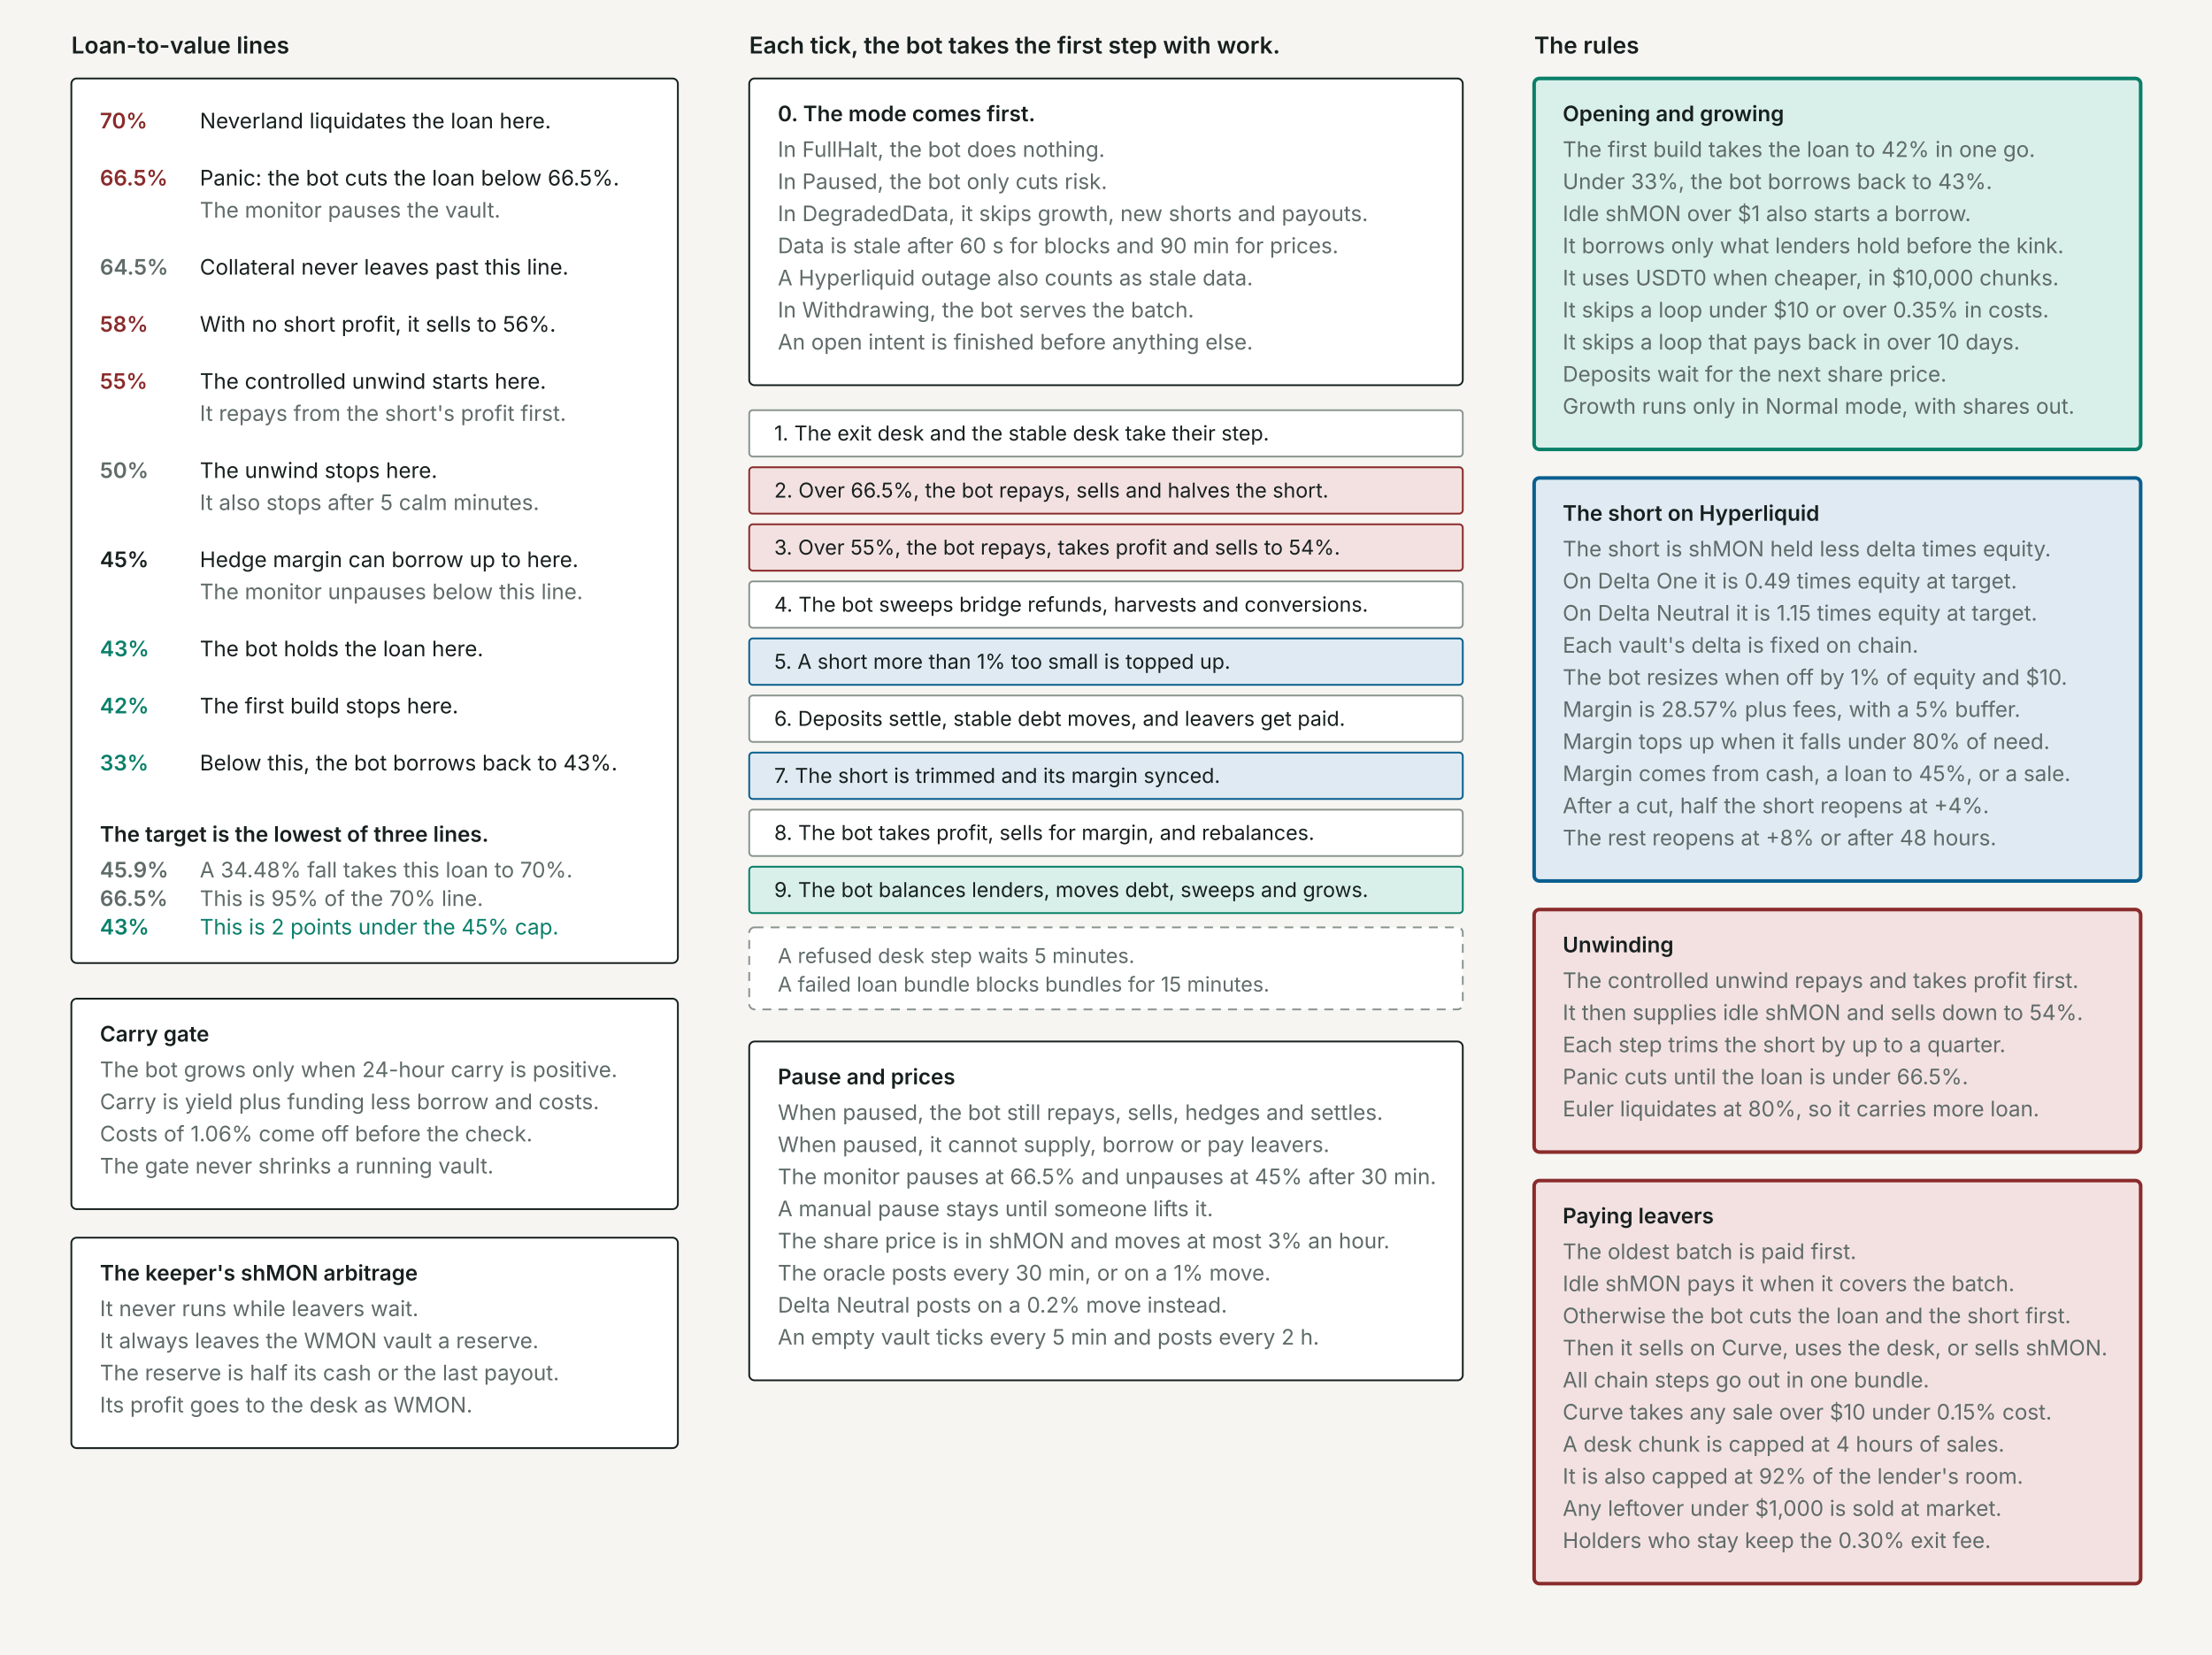
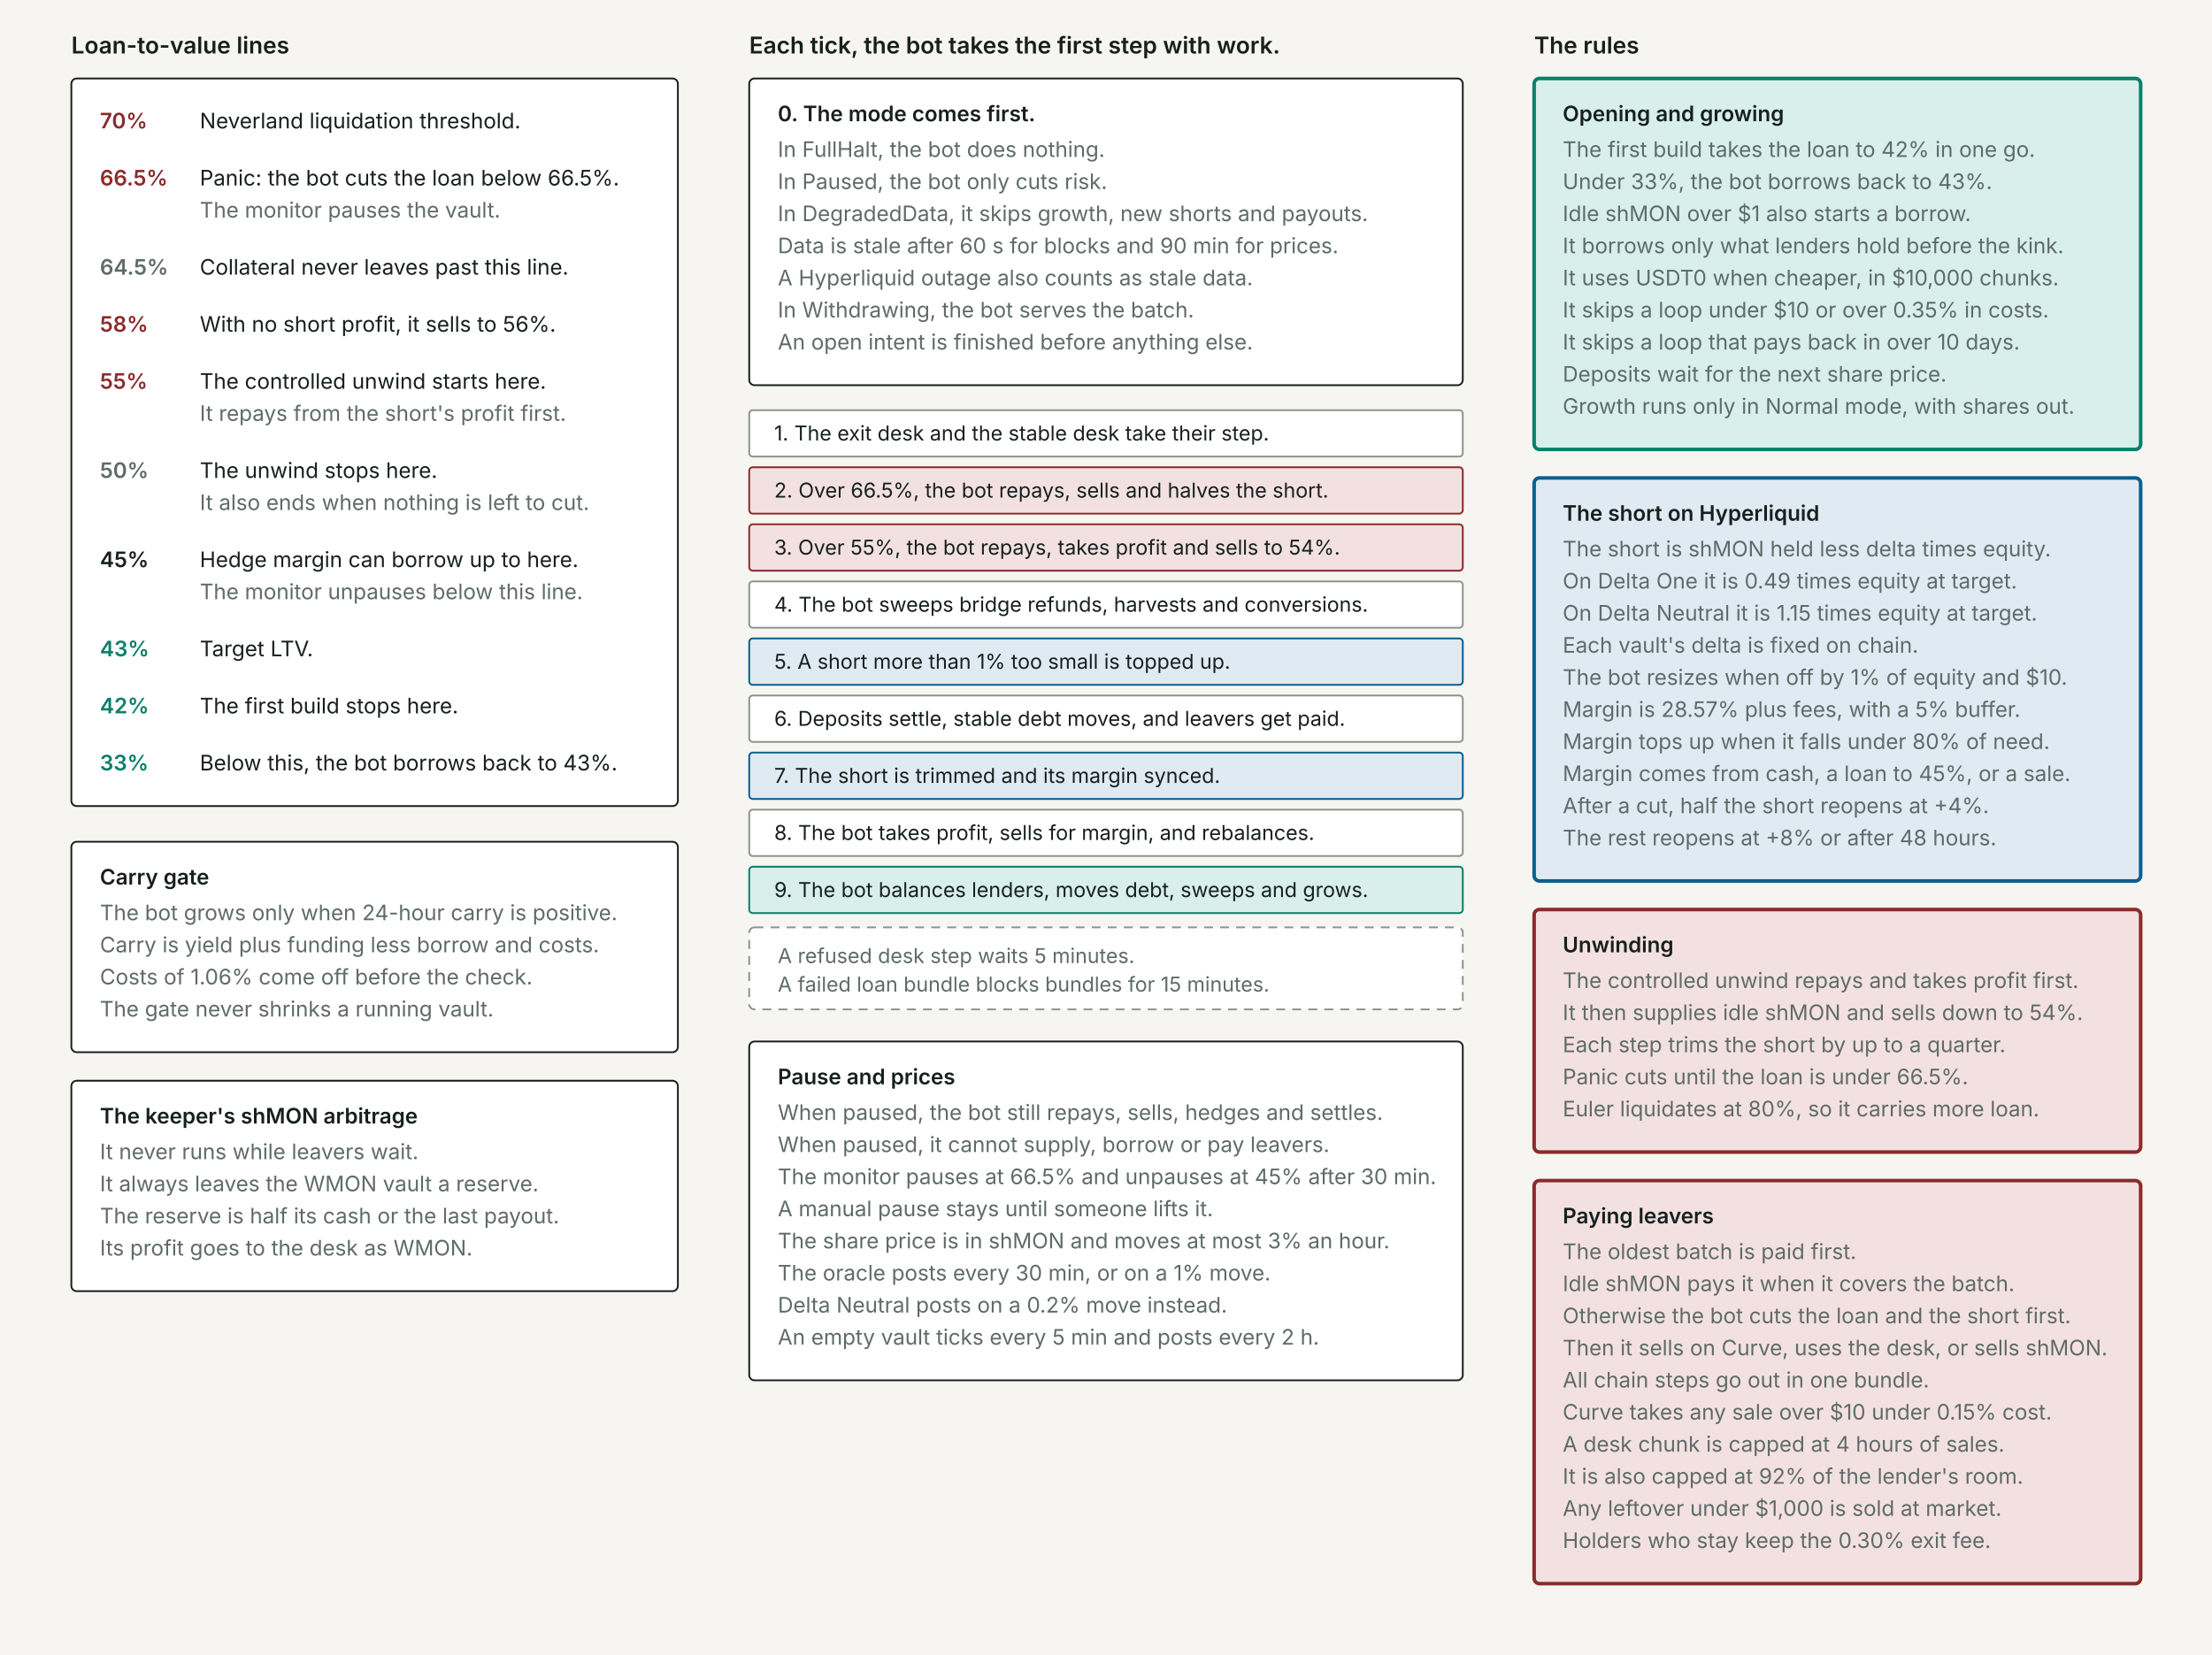
<svg xmlns="http://www.w3.org/2000/svg" width="1240" height="928" viewBox="0 0 1240 928" role="img" aria-label="The bot's loan-to-value lines, the order it tries steps each tick, and its rules for growing, the Hyperliquid short, unwinding, paying leavers and the arbitrage." style="color:#17201f">
  <rect x="0" y="0" width="1240" height="928" fill="#f6f5f1" />
  <g font-family="IBM Plex Sans, system-ui, -apple-system, Segoe UI, sans-serif" font-size="12" fill="#17201f">
    <text x="40" y="30" font-weight="600" font-size="13">Loan-to-value lines</text>
-     <rect x="40" y="44" width="340" height="496" rx="3" fill="#ffffff" stroke="#17201f" />
+     <rect x="40" y="44" width="340" height="408" rx="3" fill="#ffffff" stroke="#17201f" />
    <text x="56" y="72" font-weight="600" fill="#8a2b2b">70%</text>
-     <text x="112" y="72">Neverland liquidates the loan here.</text>
+     <text x="112" y="72">Neverland liquidation threshold.</text>
    <text x="56" y="104" font-weight="600" fill="#8a2b2b">66.5%</text>
    <text x="112" y="104">Panic: the bot cuts the loan below 66.5%.</text>
    <text x="112" y="122" fill="#5f6b69">The monitor pauses the vault.</text>
    <text x="56" y="154" font-weight="600" fill="#5f6b69">64.5%</text>
    <text x="112" y="154">Collateral never leaves past this line.</text>
    <text x="56" y="186" font-weight="600" fill="#8a2b2b">58%</text>
    <text x="112" y="186">With no short profit, it sells to 56%.</text>
    <text x="56" y="218" font-weight="600" fill="#8a2b2b">55%</text>
    <text x="112" y="218">The controlled unwind starts here.</text>
    <text x="112" y="236" fill="#5f6b69">It repays from the short's profit first.</text>
    <text x="56" y="268" font-weight="600" fill="#5f6b69">50%</text>
    <text x="112" y="268">The unwind stops here.</text>
-     <text x="112" y="286" fill="#5f6b69">It also stops after 5 calm minutes.</text>
+     <text x="112" y="286" fill="#5f6b69">It also ends when nothing is left to cut.</text>
    <text x="56" y="318" font-weight="600" fill="#17201f">45%</text>
    <text x="112" y="318">Hedge margin can borrow up to here.</text>
    <text x="112" y="336" fill="#5f6b69">The monitor unpauses below this line.</text>
    <text x="56" y="368" font-weight="600" fill="#0a7f6a">43%</text>
-     <text x="112" y="368">The bot holds the loan here.</text>
+     <text x="112" y="368">Target LTV.</text>
    <text x="56" y="400" font-weight="600" fill="#0a7f6a">42%</text>
    <text x="112" y="400">The first build stops here.</text>
    <text x="56" y="432" font-weight="600" fill="#0a7f6a">33%</text>
    <text x="112" y="432">Below this, the bot borrows back to 43%.</text>
-     <text x="56" y="472" font-weight="600">The target is the lowest of three lines.</text>
-     <text x="56" y="492" font-weight="600" fill="#5f6b69">45.9%</text>
-     <text x="112" y="492" fill="#5f6b69">A 34.48% fall takes this loan to 70%.</text>
-     <text x="56" y="508" font-weight="600" fill="#5f6b69">66.5%</text>
-     <text x="112" y="508" fill="#5f6b69">This is 95% of the 70% line.</text>
-     <text x="56" y="524" font-weight="600" fill="#0a7f6a">43%</text>
-     <text x="112" y="524" fill="#0a7f6a">This is 2 points under the 45% cap.</text>
-     <rect x="40" y="560" width="340" height="118" rx="3" fill="#ffffff" stroke="#17201f" />
-     <text x="56" y="584" font-weight="600">Carry gate</text>
-     <text x="56" y="604" fill="#5f6b69">The bot grows only when 24-hour carry is positive.</text>
-     <text x="56" y="622" fill="#5f6b69">Carry is yield plus funding less borrow and costs.</text>
-     <text x="56" y="640" fill="#5f6b69">Costs of 1.06% come off before the check.</text>
-     <text x="56" y="658" fill="#5f6b69">The gate never shrinks a running vault.</text>
-     <rect x="40" y="694" width="340" height="118" rx="3" fill="#ffffff" stroke="#17201f" />
-     <text x="56" y="718" font-weight="600">The keeper's shMON arbitrage</text>
-     <text x="56" y="738" fill="#5f6b69">It never runs while leavers wait.</text>
-     <text x="56" y="756" fill="#5f6b69">It always leaves the WMON vault a reserve.</text>
-     <text x="56" y="774" fill="#5f6b69">The reserve is half its cash or the last payout.</text>
-     <text x="56" y="792" fill="#5f6b69">Its profit goes to the desk as WMON.</text>
+     <rect x="40" y="472" width="340" height="118" rx="3" fill="#ffffff" stroke="#17201f" />
+     <text x="56" y="496" font-weight="600">Carry gate</text>
+     <text x="56" y="516" fill="#5f6b69">The bot grows only when 24-hour carry is positive.</text>
+     <text x="56" y="534" fill="#5f6b69">Carry is yield plus funding less borrow and costs.</text>
+     <text x="56" y="552" fill="#5f6b69">Costs of 1.06% come off before the check.</text>
+     <text x="56" y="570" fill="#5f6b69">The gate never shrinks a running vault.</text>
+     <rect x="40" y="606" width="340" height="118" rx="3" fill="#ffffff" stroke="#17201f" />
+     <text x="56" y="630" font-weight="600">The keeper's shMON arbitrage</text>
+     <text x="56" y="650" fill="#5f6b69">It never runs while leavers wait.</text>
+     <text x="56" y="668" fill="#5f6b69">It always leaves the WMON vault a reserve.</text>
+     <text x="56" y="686" fill="#5f6b69">The reserve is half its cash or the last payout.</text>
+     <text x="56" y="704" fill="#5f6b69">Its profit goes to the desk as WMON.</text>
    <text x="420" y="30" font-weight="600" font-size="13">Each tick, the bot takes the first step with work.</text>
    <rect x="420" y="44" width="400" height="172" rx="3" fill="#ffffff" stroke="#17201f" />
    <text x="436" y="68" font-weight="600">0. The mode comes first.</text>
    <text x="436" y="88" fill="#5f6b69">In FullHalt, the bot does nothing.</text>
    <text x="436" y="106" fill="#5f6b69">In Paused, the bot only cuts risk.</text>
    <text x="436" y="124" fill="#5f6b69">In DegradedData, it skips growth, new shorts and payouts.</text>
    <text x="436" y="142" fill="#5f6b69">Data is stale after 60 s for blocks and 90 min for prices.</text>
    <text x="436" y="160" fill="#5f6b69">A Hyperliquid outage also counts as stale data.</text>
    <text x="436" y="178" fill="#5f6b69">In Withdrawing, the bot serves the batch.</text>
    <text x="436" y="196" fill="#5f6b69">An open intent is finished before anything else.</text>
    <g font-size="11.5">
      <rect x="420" y="230" width="400" height="26" rx="2" fill="#ffffff" stroke="#8a948f" />
      <text x="434" y="247">1. The exit desk and the stable desk take their step.</text>
      <rect x="420" y="262" width="400" height="26" rx="2" fill="#f3e1e1" stroke="#8a2b2b" />
      <text x="434" y="279">2. Over 66.5%, the bot repays, sells and halves the short.</text>
      <rect x="420" y="294" width="400" height="26" rx="2" fill="#f3e1e1" stroke="#8a2b2b" />
      <text x="434" y="311">3. Over 55%, the bot repays, takes profit and sells to 54%.</text>
      <rect x="420" y="326" width="400" height="26" rx="2" fill="#ffffff" stroke="#8a948f" />
      <text x="434" y="343">4. The bot sweeps bridge refunds, harvests and conversions.</text>
      <rect x="420" y="358" width="400" height="26" rx="2" fill="#dfeaf2" stroke="#0a5f8f" />
      <text x="434" y="375">5. A short more than 1% too small is topped up.</text>
      <rect x="420" y="390" width="400" height="26" rx="2" fill="#ffffff" stroke="#8a948f" />
      <text x="434" y="407">6. Deposits settle, stable debt moves, and leavers get paid.</text>
      <rect x="420" y="422" width="400" height="26" rx="2" fill="#dfeaf2" stroke="#0a5f8f" />
      <text x="434" y="439">7. The short is trimmed and its margin synced.</text>
      <rect x="420" y="454" width="400" height="26" rx="2" fill="#ffffff" stroke="#8a948f" />
      <text x="434" y="471">8. The bot takes profit, sells for margin, and rebalances.</text>
      <rect x="420" y="486" width="400" height="26" rx="2" fill="#d9efe9" stroke="#0a7f6a" />
      <text x="434" y="503">9. The bot balances lenders, moves debt, sweeps and grows.</text>
    </g>
    <rect x="420" y="520" width="400" height="46" rx="3" fill="#ffffff" stroke="#8a948f" stroke-dasharray="5 4" />
    <text x="436" y="540" fill="#5f6b69" font-size="11.5">A refused desk step waits 5 minutes.</text>
    <text x="436" y="556" fill="#5f6b69" font-size="11.5">A failed loan bundle blocks bundles for 15 minutes.</text>
    <rect x="420" y="584" width="400" height="190" rx="3" fill="#ffffff" stroke="#17201f" />
    <text x="436" y="608" font-weight="600">Pause and prices</text>
    <text x="436" y="628" fill="#5f6b69">When paused, the bot still repays, sells, hedges and settles.</text>
    <text x="436" y="646" fill="#5f6b69">When paused, it cannot supply, borrow or pay leavers.</text>
    <text x="436" y="664" fill="#5f6b69">The monitor pauses at 66.5% and unpauses at 45% after 30 min.</text>
    <text x="436" y="682" fill="#5f6b69">A manual pause stays until someone lifts it.</text>
    <text x="436" y="700" fill="#5f6b69">The share price is in shMON and moves at most 3% an hour.</text>
    <text x="436" y="718" fill="#5f6b69">The oracle posts every 30 min, or on a 1% move.</text>
    <text x="436" y="736" fill="#5f6b69">Delta Neutral posts on a 0.2% move instead.</text>
    <text x="436" y="754" fill="#5f6b69">An empty vault ticks every 5 min and posts every 2 h.</text>
    <text x="860" y="30" font-weight="600" font-size="13">The rules</text>
    <rect x="860" y="44" width="340" height="208" rx="3" fill="#d9efe9" stroke="#0a7f6a" stroke-width="2" />
    <text x="876" y="68" font-weight="600">Opening and growing</text>
    <text x="876" y="88" fill="#5f6b69">The first build takes the loan to 42% in one go.</text>
    <text x="876" y="106" fill="#5f6b69">Under 33%, the bot borrows back to 43%.</text>
    <text x="876" y="124" fill="#5f6b69">Idle shMON over $1 also starts a borrow.</text>
    <text x="876" y="142" fill="#5f6b69">It borrows only what lenders hold before the kink.</text>
    <text x="876" y="160" fill="#5f6b69">It uses USDT0 when cheaper, in $10,000 chunks.</text>
    <text x="876" y="178" fill="#5f6b69">It skips a loop under $10 or over 0.35% in costs.</text>
    <text x="876" y="196" fill="#5f6b69">It skips a loop that pays back in over 10 days.</text>
    <text x="876" y="214" fill="#5f6b69">Deposits wait for the next share price.</text>
    <text x="876" y="232" fill="#5f6b69">Growth runs only in Normal mode, with shares out.</text>
    <rect x="860" y="268" width="340" height="226" rx="3" fill="#dfeaf2" stroke="#0a5f8f" stroke-width="2" />
    <text x="876" y="292" font-weight="600">The short on Hyperliquid</text>
    <text x="876" y="312" fill="#5f6b69">The short is shMON held less delta times equity.</text>
    <text x="876" y="330" fill="#5f6b69">On Delta One it is 0.49 times equity at target.</text>
    <text x="876" y="348" fill="#5f6b69">On Delta Neutral it is 1.15 times equity at target.</text>
    <text x="876" y="366" fill="#5f6b69">Each vault's delta is fixed on chain.</text>
    <text x="876" y="384" fill="#5f6b69">The bot resizes when off by 1% of equity and $10.</text>
    <text x="876" y="402" fill="#5f6b69">Margin is 28.57% plus fees, with a 5% buffer.</text>
    <text x="876" y="420" fill="#5f6b69">Margin tops up when it falls under 80% of need.</text>
    <text x="876" y="438" fill="#5f6b69">Margin comes from cash, a loan to 45%, or a sale.</text>
    <text x="876" y="456" fill="#5f6b69">After a cut, half the short reopens at +4%.</text>
    <text x="876" y="474" fill="#5f6b69">The rest reopens at +8% or after 48 hours.</text>
    <rect x="860" y="510" width="340" height="136" rx="3" fill="#f3e1e1" stroke="#8a2b2b" stroke-width="2" />
    <text x="876" y="534" font-weight="600">Unwinding</text>
    <text x="876" y="554" fill="#5f6b69">The controlled unwind repays and takes profit first.</text>
    <text x="876" y="572" fill="#5f6b69">It then supplies idle shMON and sells down to 54%.</text>
    <text x="876" y="590" fill="#5f6b69">Each step trims the short by up to a quarter.</text>
    <text x="876" y="608" fill="#5f6b69">Panic cuts until the loan is under 66.5%.</text>
    <text x="876" y="626" fill="#5f6b69">Euler liquidates at 80%, so it carries more loan.</text>
    <rect x="860" y="662" width="340" height="226" rx="3" fill="#f3e1e1" stroke="#8a2b2b" stroke-width="2" />
    <text x="876" y="686" font-weight="600">Paying leavers</text>
    <text x="876" y="706" fill="#5f6b69">The oldest batch is paid first.</text>
    <text x="876" y="724" fill="#5f6b69">Idle shMON pays it when it covers the batch.</text>
    <text x="876" y="742" fill="#5f6b69">Otherwise the bot cuts the loan and the short first.</text>
    <text x="876" y="760" fill="#5f6b69">Then it sells on Curve, uses the desk, or sells shMON.</text>
    <text x="876" y="778" fill="#5f6b69">All chain steps go out in one bundle.</text>
    <text x="876" y="796" fill="#5f6b69">Curve takes any sale over $10 under 0.15% cost.</text>
    <text x="876" y="814" fill="#5f6b69">A desk chunk is capped at 4 hours of sales.</text>
    <text x="876" y="832" fill="#5f6b69">It is also capped at 92% of the lender's room.</text>
    <text x="876" y="850" fill="#5f6b69">Any leftover under $1,000 is sold at market.</text>
    <text x="876" y="868" fill="#5f6b69">Holders who stay keep the 0.30% exit fee.</text>
  </g>
</svg>
